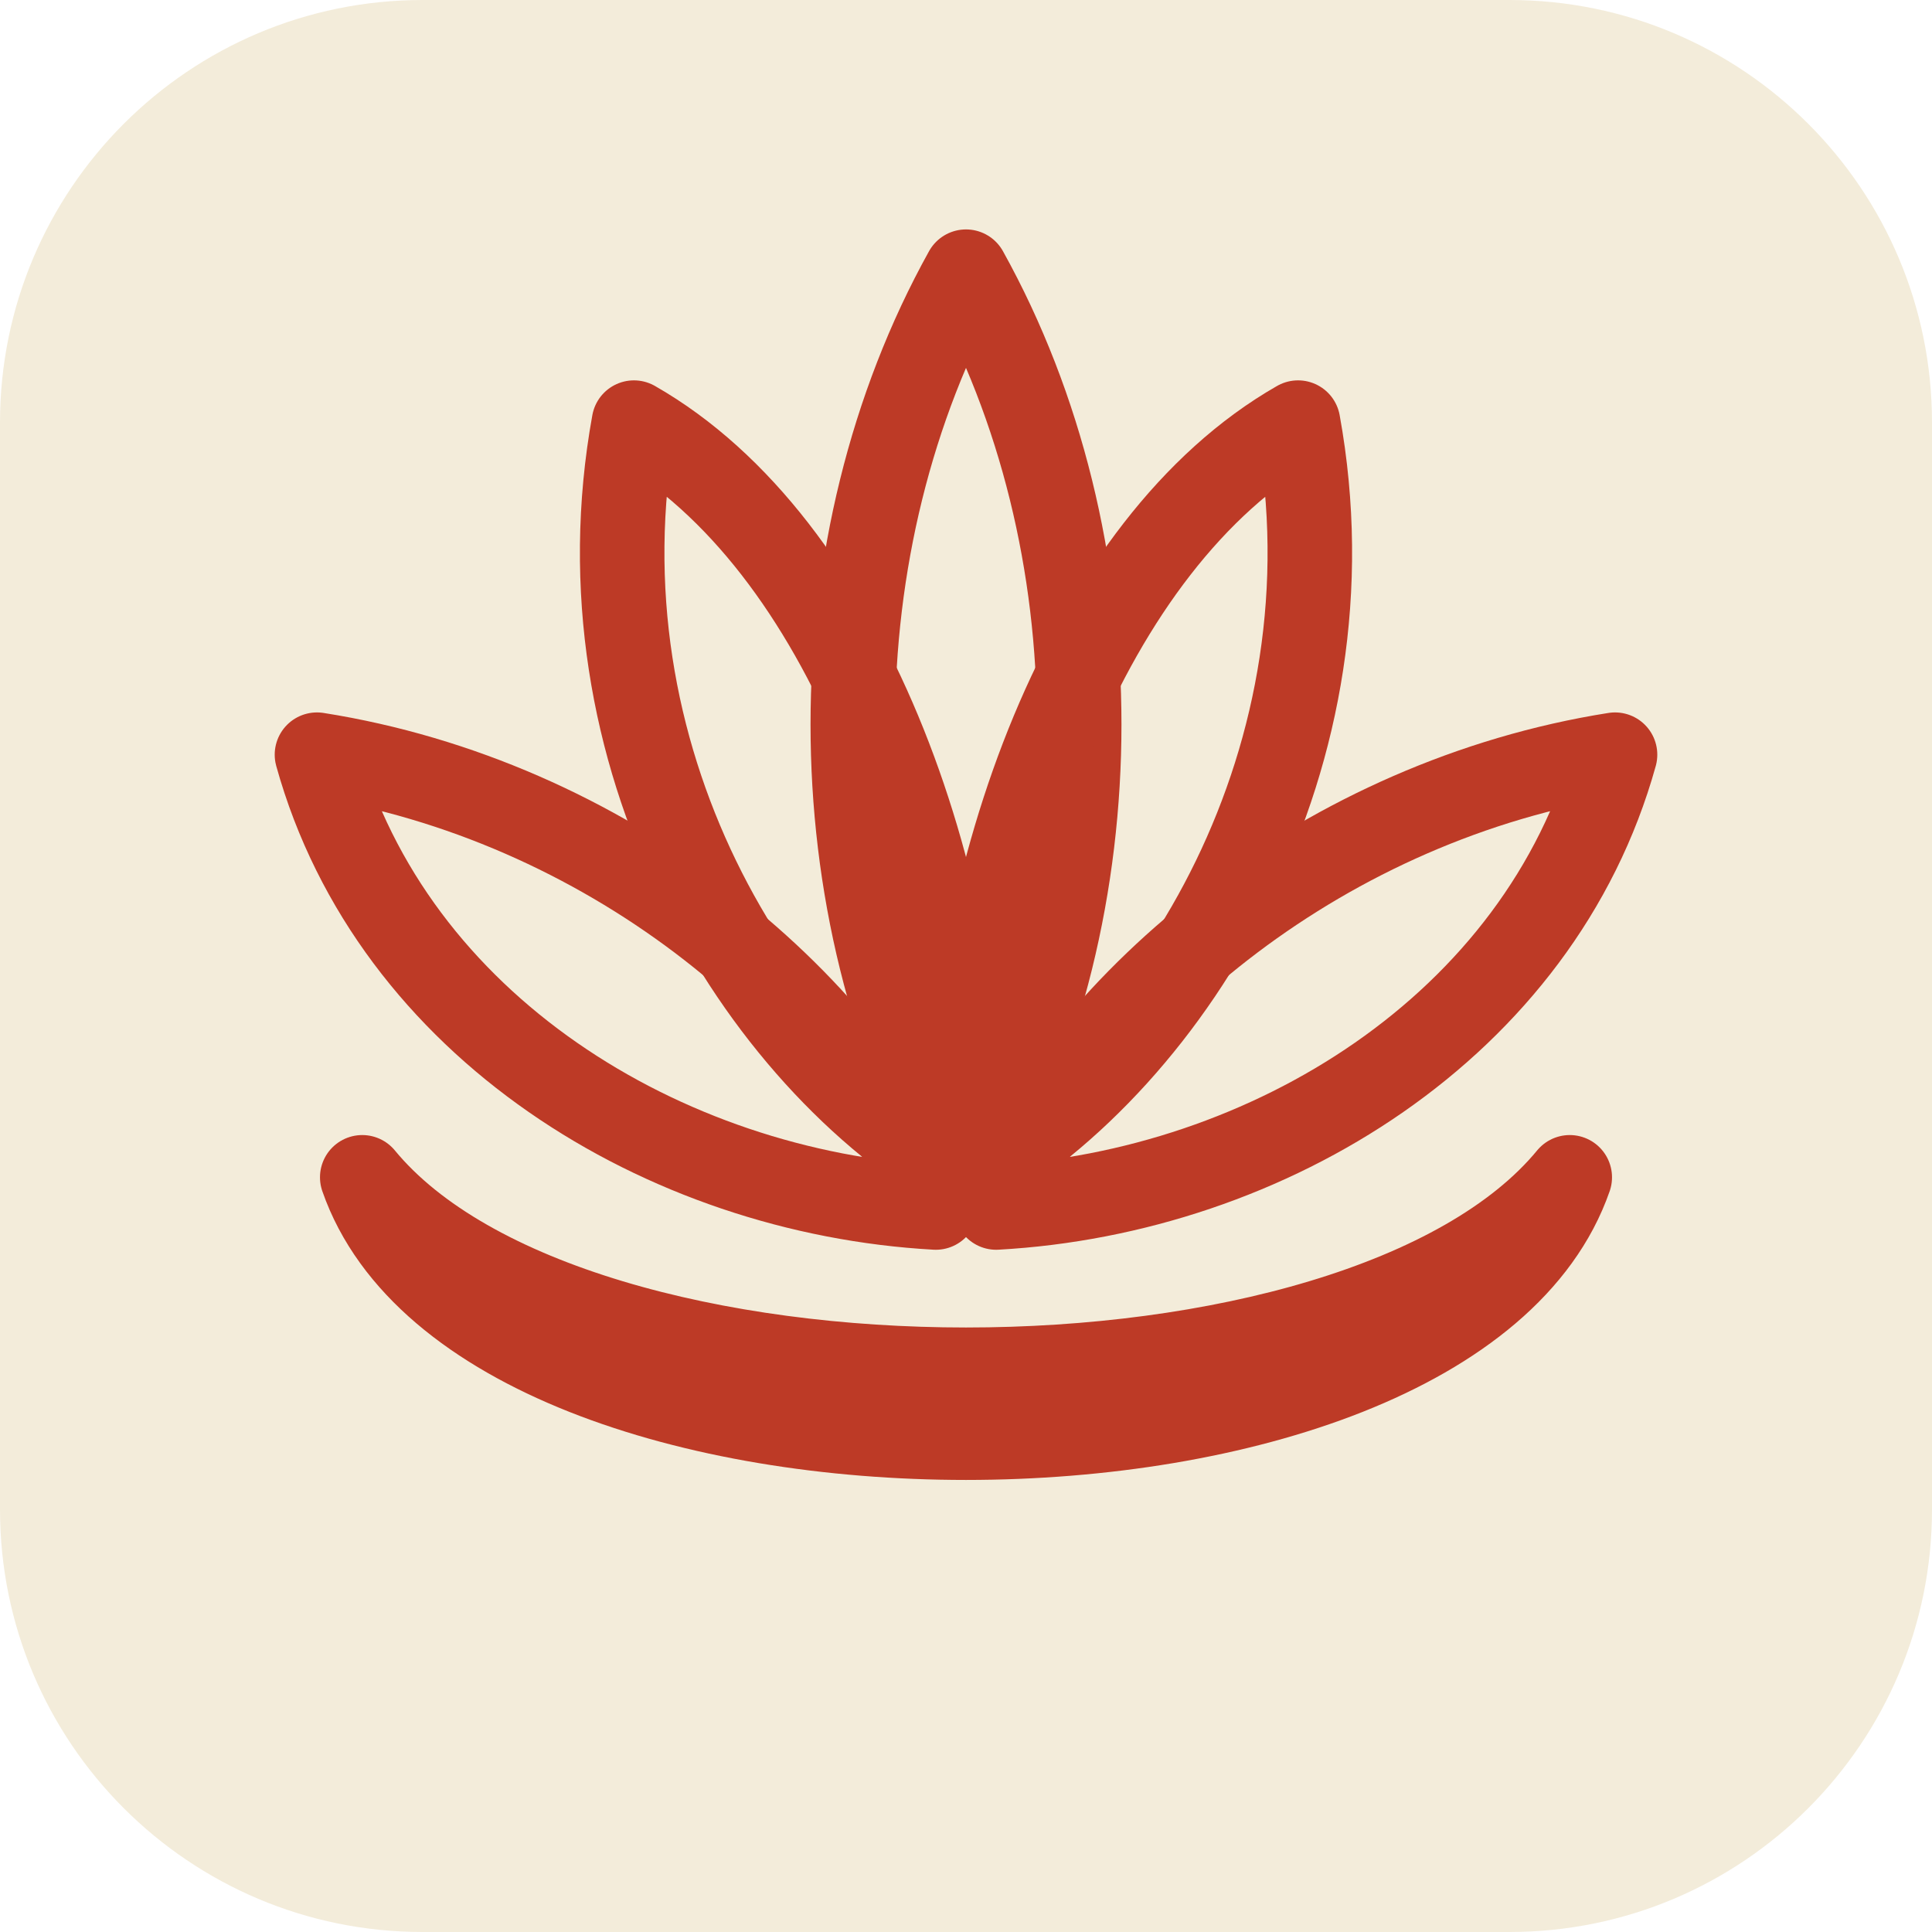
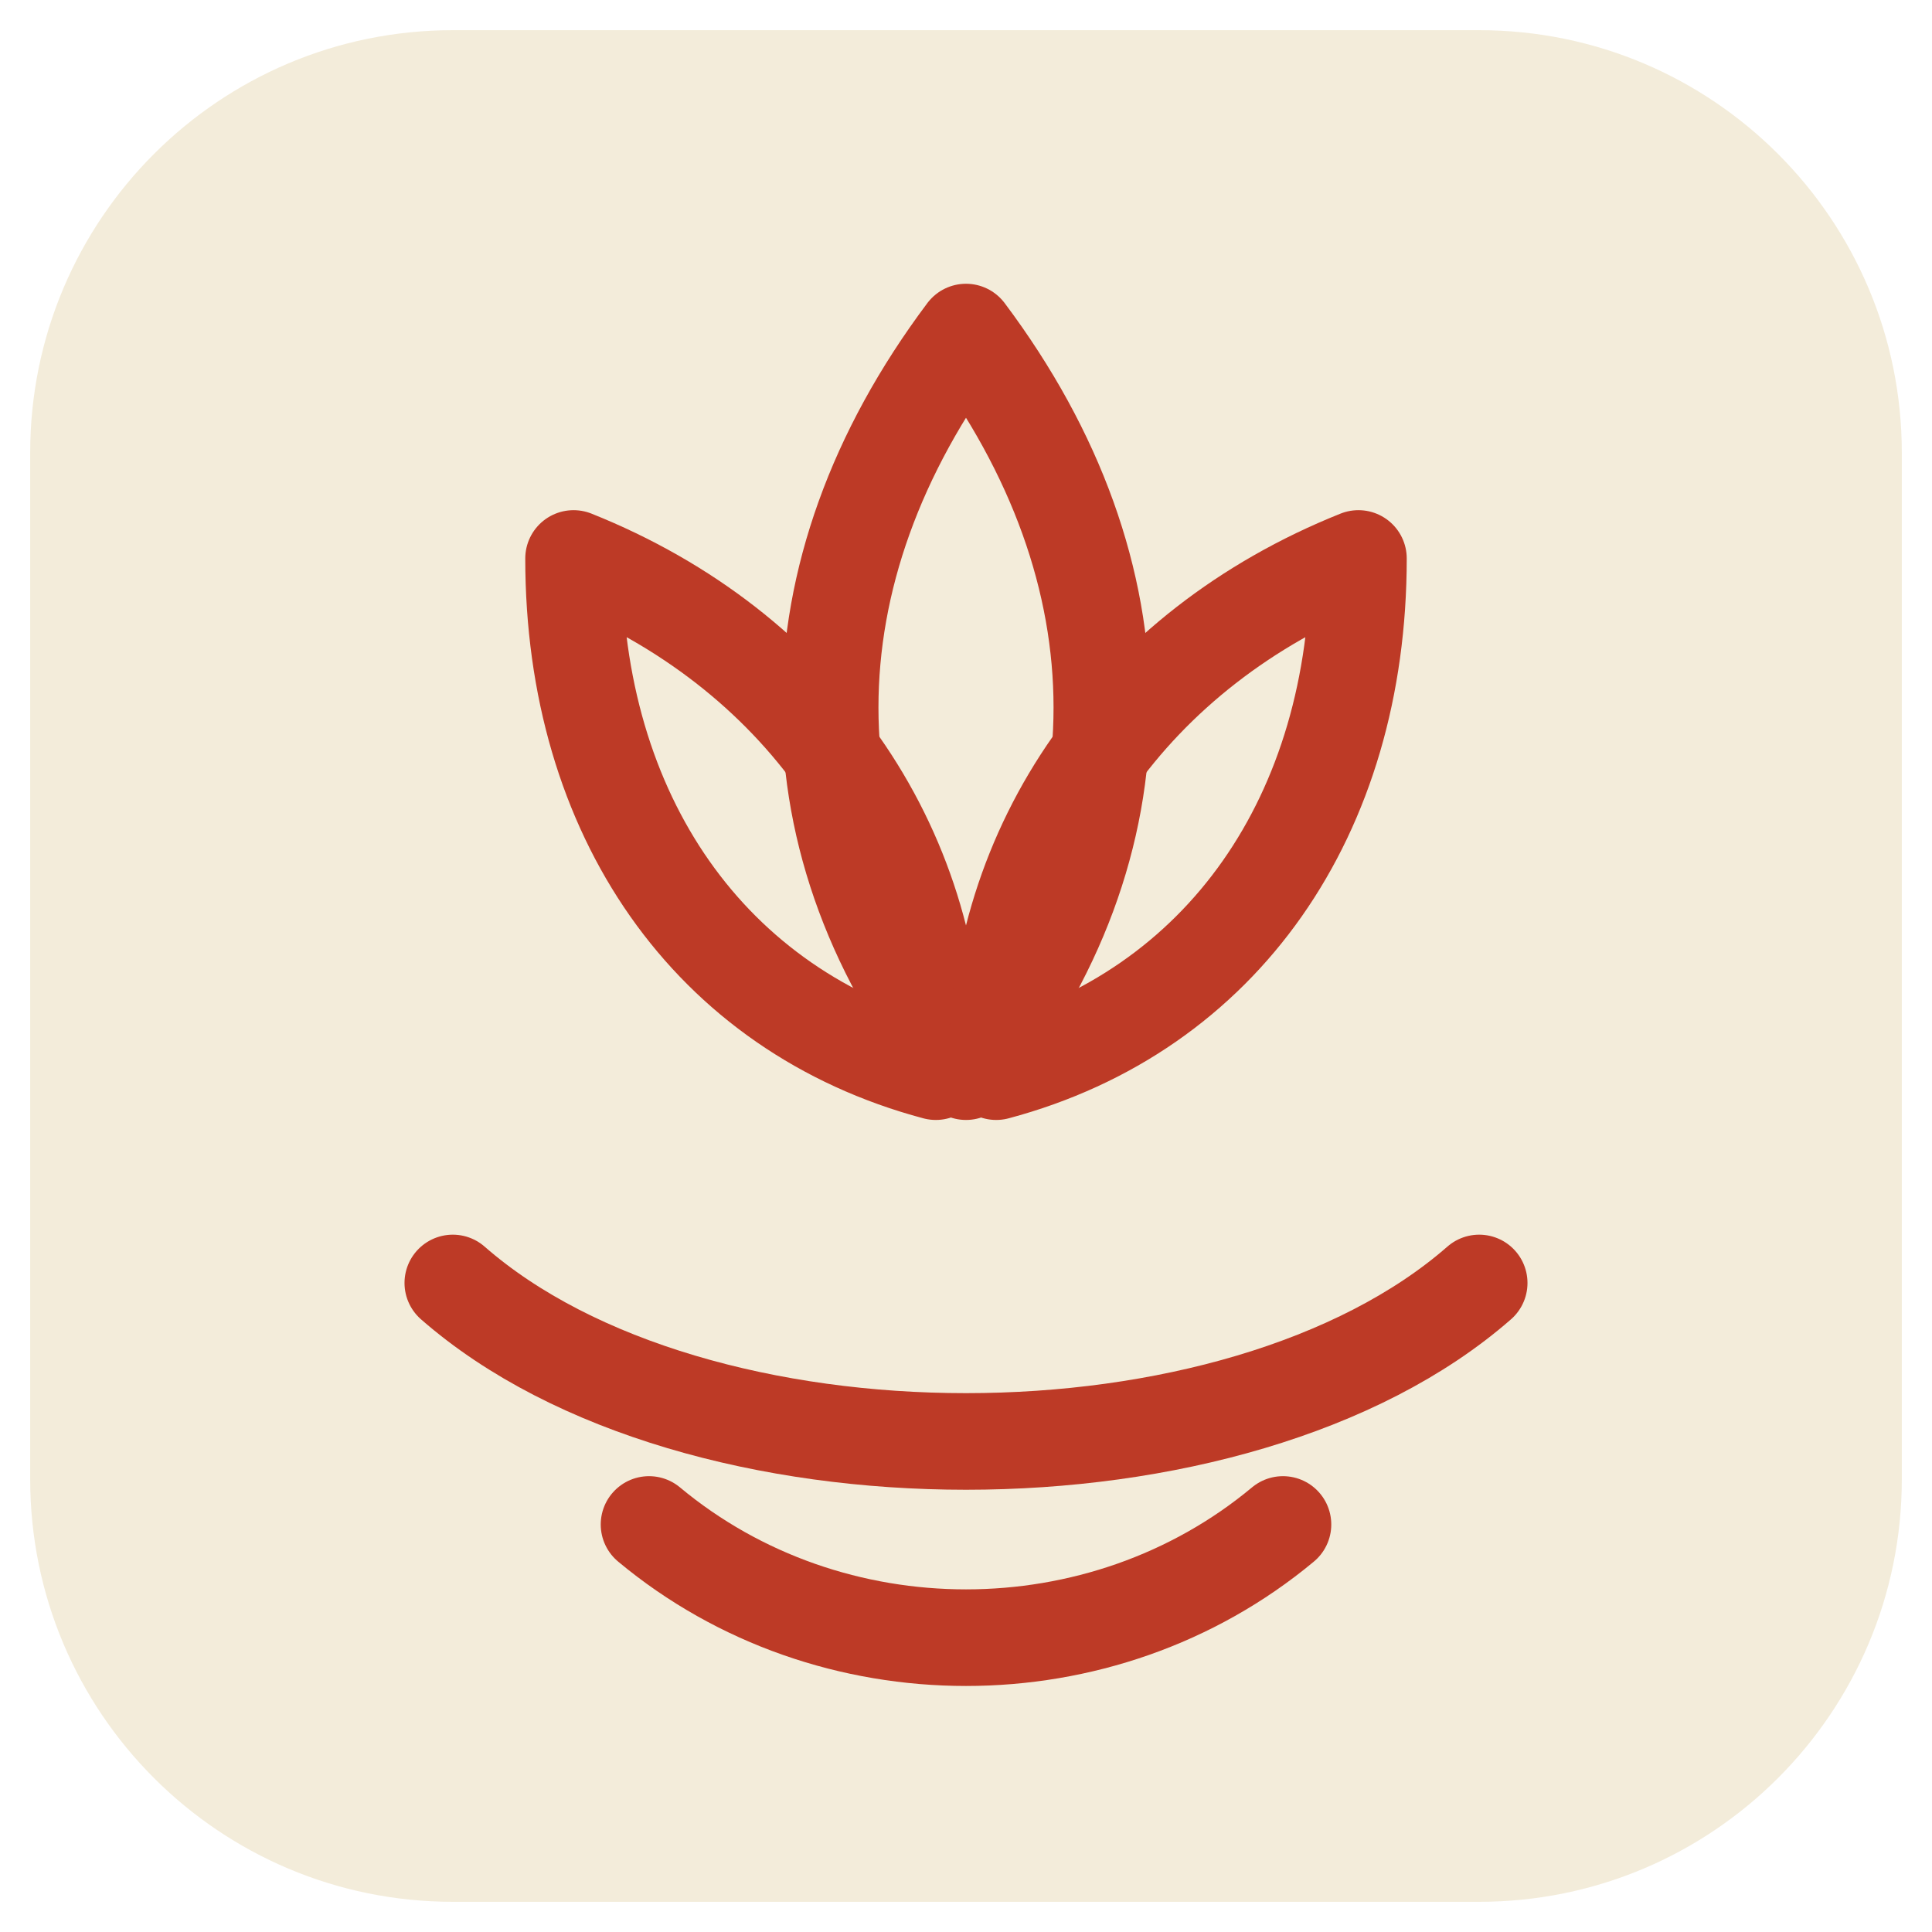
<svg xmlns="http://www.w3.org/2000/svg" viewBox="0 0 64 64">
-   <rect width="64" height="64" rx="14" fill="#f3ecda" />
-   <g fill="none" stroke="#bd3a26" stroke-width="2.8" stroke-linejoin="round" stroke-linecap="round">
-     <path d="M32 9 C37 18 37 30 32 39 C27 30 27 18 32 9 Z" />
-     <path d="M21 14 C28 18 32 29 32 39 C25 35 19 25 21 14 Z" />
-     <path d="M43 14 C36 18 32 29 32 39 C39 35 45 25 43 14 Z" />
-     <path d="M10.5 25 C20 26.5 28 33 31 40 C22 39.5 13 34 10.5 25 Z" />
-     <path d="M53.5 25 C44 26.5 36 33 33 40 C42 39.5 51 34 53.5 25 Z" />
-     <path d="M12 39 C19 47.5 45 47.5 52 39 C48 50.5 16 50.5 12 39 Z" />
+   <rect x="1" y="1" width="62" height="62" rx="14" fill="#f3ecda" />
+   <g fill="none" stroke="#bd3a26" stroke-width="3.2" stroke-linejoin="round" stroke-linecap="round">
+     <path d="M32 11 C38 19 38 28 32 35.5 C26 28 26 19 32 11 Z" />
+     <path d="M19 18.5 C26.5 21.5 31 28 31 35.5 C23.5 33.5 19 27 19 18.5 Z" />
+     <path d="M45 18.5 C37.5 21.5 33 28 33 35.5 C40.5 33.5 45 27 45 18.5 Z" />
+     <path d="M15 42.5 C23 49.5 41 49.5 49 42.5" />
+     <path d="M21.5 50.5 C27.5 55.5 36.5 55.5 42.5 50.5" />
  </g>
</svg>
